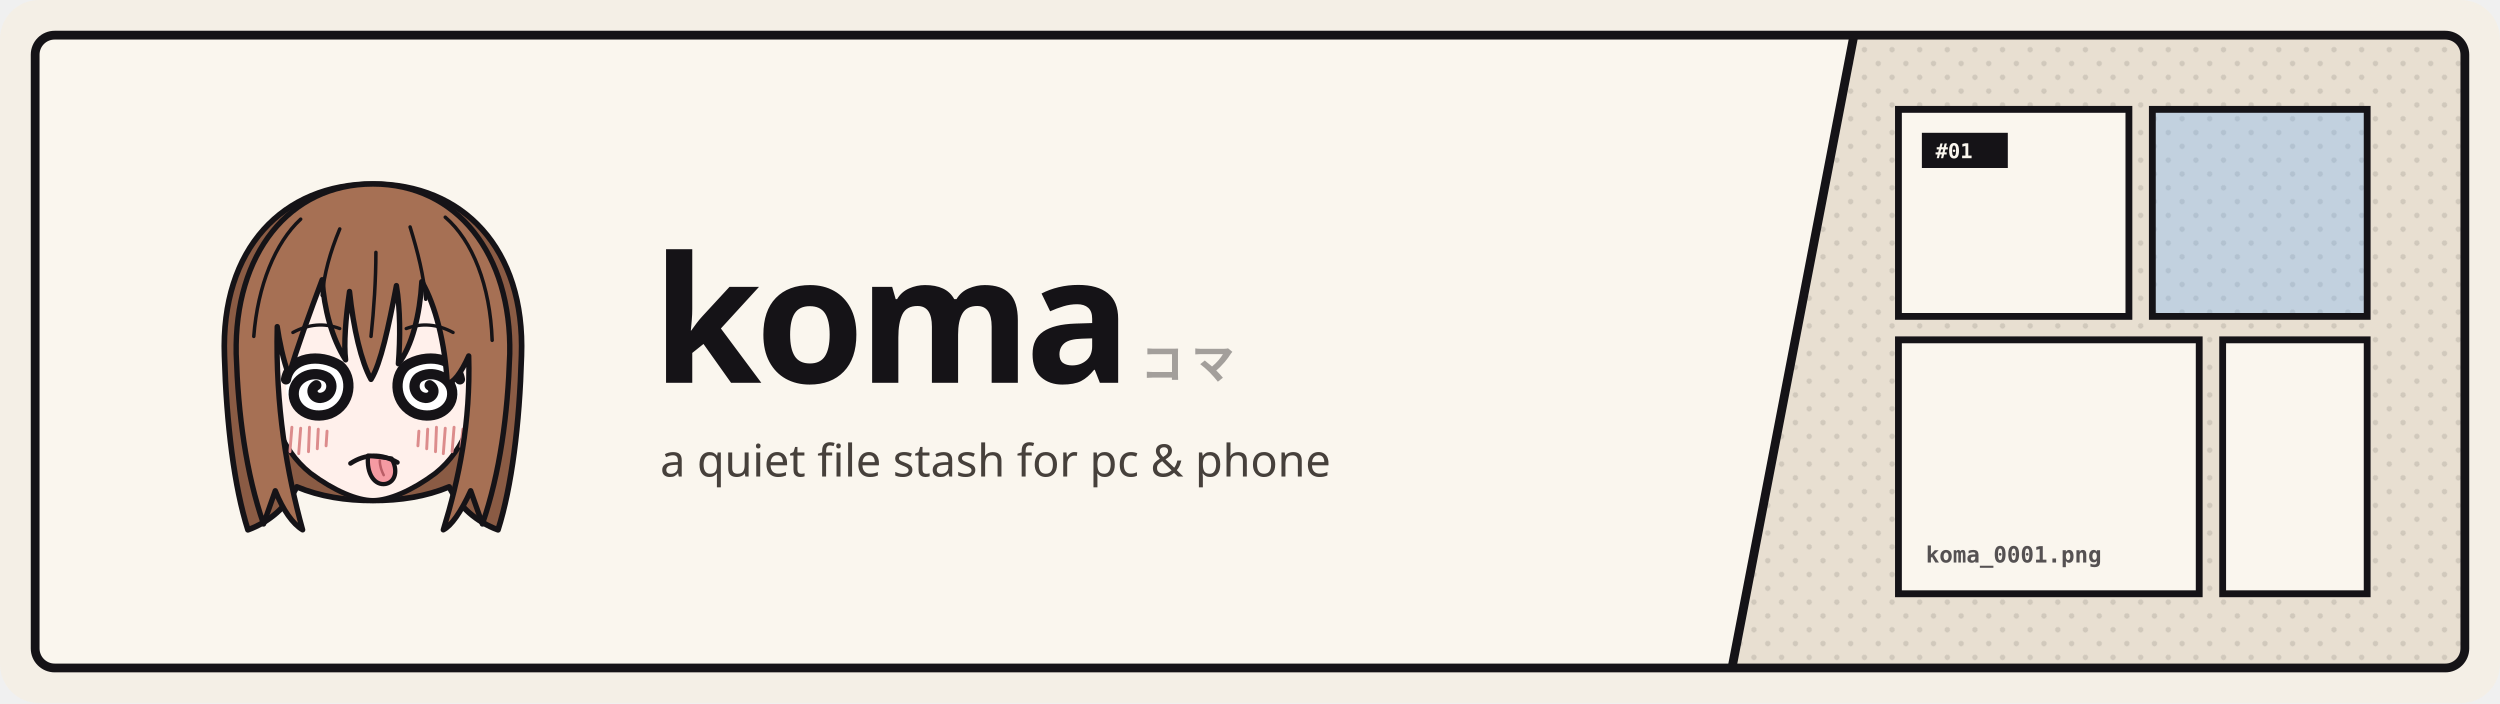
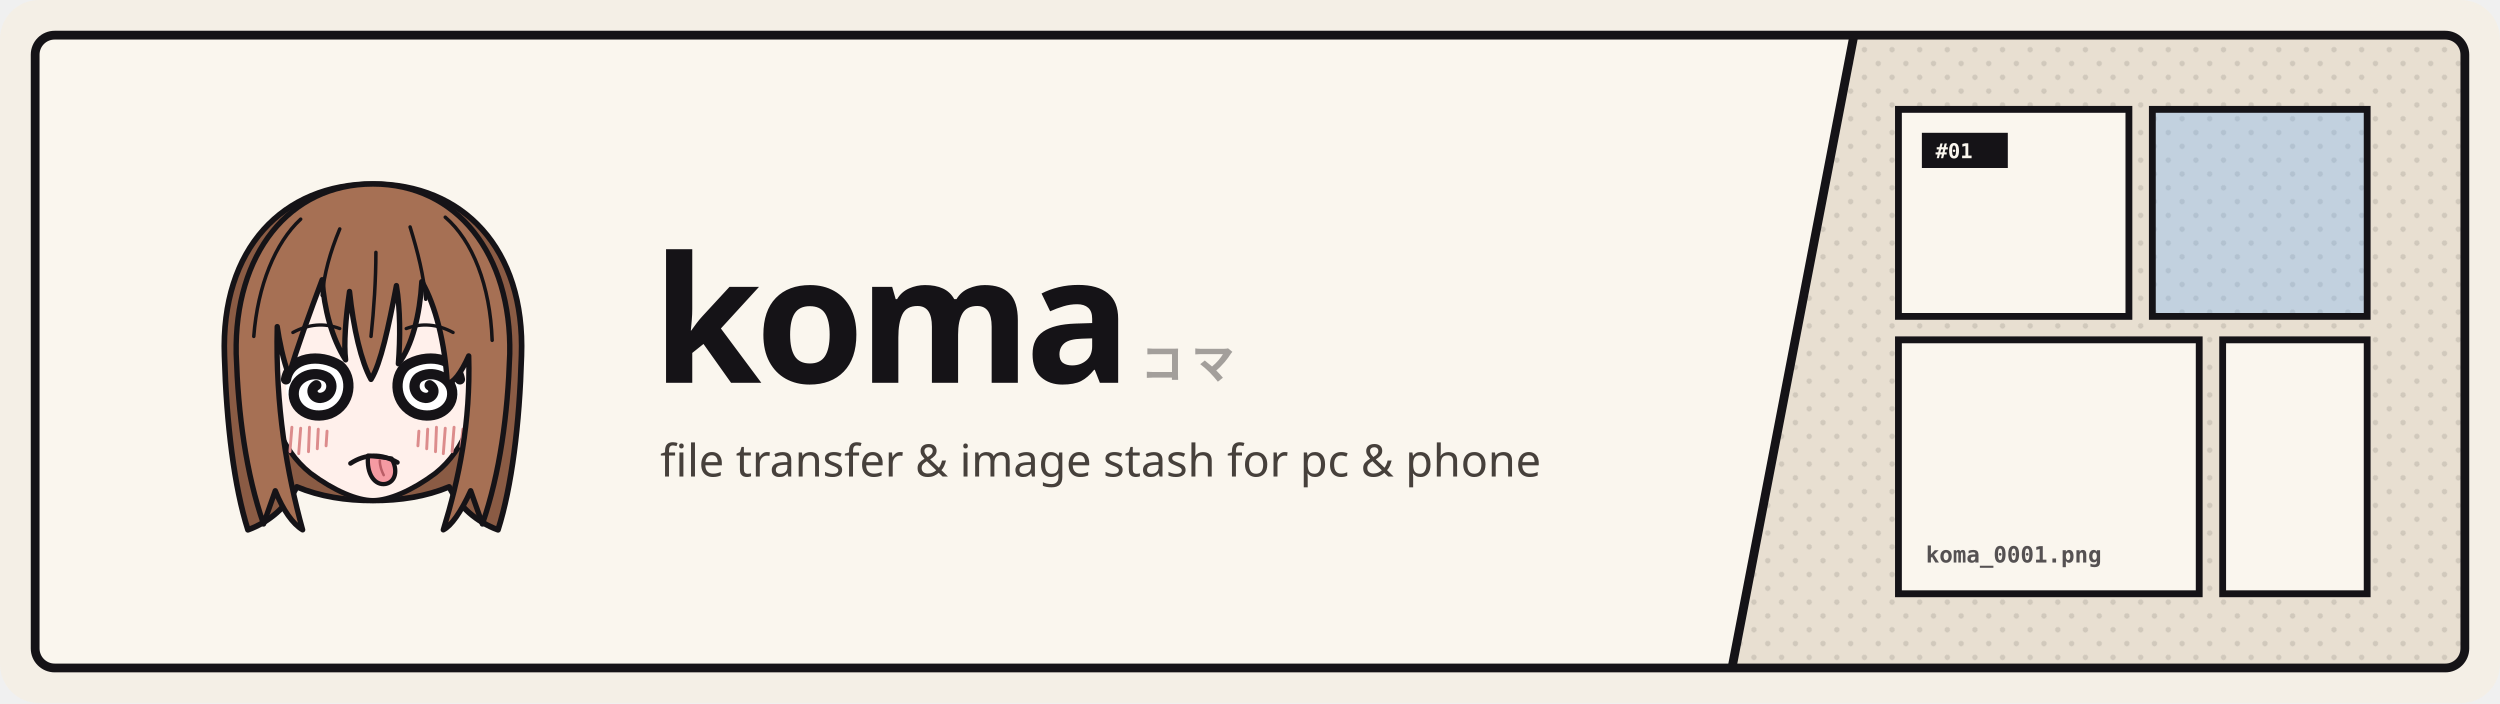
<svg xmlns="http://www.w3.org/2000/svg" viewBox="0 0 1280 360" width="1280" height="360">
  <defs>
    <clipPath id="mangaClip">
      <rect x="0" y="0" width="1280" height="360" rx="20" />
    </clipPath>
    <clipPath id="innerFrameClip">
      <rect x="18" y="18" width="1244" height="324" rx="10" />
    </clipPath>
    <pattern id="screentone" width="10" height="10" patternUnits="userSpaceOnUse" patternTransform="rotate(45)">
      <circle cx="3" cy="3" r="1.4" fill="#151317" fill-opacity="0.11" />
    </pattern>
  </defs>
  <g clip-path="url(#mangaClip)">
    <rect x="0" y="0" width="1280" height="360" fill="#F4EFE6" />
    <g clip-path="url(#innerFrameClip)">
      <rect x="18" y="18" width="1244" height="324" fill="#FAF6EE" />
      <path d="M950 14 L1266 14 L1266 346 L886 346 Z" fill="#E8DFD1" />
      <path d="M950 14 L1266 14 L1266 346 L886 346 Z" fill="url(#screentone)" />
      <line x1="950" y1="14" x2="886" y2="346" stroke="#151317" stroke-width="4.5" />
      <g transform="translate(972 56)">
        <rect x="0" y="0" width="118" height="106" fill="#FAF6EE" stroke="#151317" stroke-width="3.5" />
        <rect x="130" y="0" width="110" height="106" fill="#72B4FA" fill-opacity="0.32" stroke="#151317" stroke-width="3.5" />
        <rect x="0" y="118" width="154" height="130" fill="#FAF6EE" stroke="#151317" stroke-width="3.5" />
        <rect x="166" y="118" width="74" height="130" fill="#FAF6EE" stroke="#151317" stroke-width="3.5" />
        <text x="14" y="232" font-family="JetBrainsMono Nerd Font, Adwaita Mono, monospace" font-size="11.5" font-weight="600" fill="#151317" fill-opacity="0.72">koma_0001.png</text>
        <rect x="12" y="12" width="44" height="18" fill="#151317" />
        <text x="19" y="25" font-family="JetBrainsMono Nerd Font, Adwaita Mono, monospace" font-size="10.5" font-weight="700" fill="#FAF6EE">#01</text>
      </g>
    </g>
    <rect x="18" y="18" width="1244" height="324" rx="10" fill="none" stroke="#151317" stroke-width="4.5" />
    <g transform="translate(86 76) scale(0.41)">
      <g transform="translate(256 264) scale(1.22) translate(-256 -248)">
        <path d="M104 244 C100 134, 164 68, 256 68 C348 68, 412 134, 408 244 C406 314, 398 378, 384 422 C362 414, 344 398, 334 378 C310 388, 284 392, 256 392 C228 392, 202 388, 178 378 C168 398, 150 414, 128 422 C114 378, 106 314, 104 244 Z" fill="#8A5B44" stroke="#151317" stroke-width="5.8" stroke-linejoin="round" />
        <path d="M144 236 C144 166, 190 128, 256 128 C322 128, 368 166, 368 236 C366 300, 350 340, 320 364 C296 382, 272 392, 256 392 C240 392, 216 382, 192 364 C162 340, 146 300, 144 236 Z" fill="#FFF0EB" stroke="#151317" stroke-width="5.2" stroke-linejoin="round" />
        <ellipse cx="198" cy="276" rx="31" ry="29" fill="#FFFFFF" />
        <ellipse cx="314" cy="276" rx="31" ry="29" fill="#FFFFFF" />
        <path d="M167 268 C171 245, 202 241, 222 254 C236 266, 234 294, 212 303 C192 310, 173 298, 175 280 C177 265, 196 258, 209 266 C217 272, 214 286, 202 287 C194 287, 191 278, 198 274" fill="none" stroke="#151317" stroke-width="10.5" stroke-linecap="round" stroke-linejoin="round" />
        <path d="M345 268 C341 245, 310 241, 290 254 C276 266, 278 294, 300 303 C320 310, 339 298, 337 280 C335 265, 316 258, 303 266 C295 272, 298 286, 310 287 C318 287, 321 278, 314 274" fill="none" stroke="#151317" stroke-width="10.5" stroke-linecap="round" stroke-linejoin="round" />
        <g stroke="#DC8C8C" stroke-width="3" stroke-linecap="round">
          <line x1="164" y1="319" x2="162" y2="337" />
          <line x1="173" y1="317" x2="171" y2="342" />
          <line x1="182" y1="318" x2="180" y2="344" />
          <line x1="191" y1="317" x2="190" y2="342" />
          <line x1="200" y1="319" x2="199" y2="339" />
          <line x1="209" y1="321" x2="208" y2="336" />
          <line x1="303" y1="321" x2="302" y2="336" />
          <line x1="312" y1="319" x2="311" y2="339" />
          <line x1="321" y1="317" x2="320" y2="342" />
          <line x1="330" y1="318" x2="328" y2="344" />
          <line x1="339" y1="317" x2="337" y2="342" />
          <line x1="348" y1="319" x2="346" y2="337" />
        </g>
        <path d="M251 346 C249 365, 258 377, 269 375 C279 373, 282 361, 275 349 Z" fill="#F59AA2" stroke="#151317" stroke-width="4.4" stroke-linejoin="round" />
        <path d="M263 351 C263 357, 265 362, 267 366" fill="none" stroke="#B95D66" stroke-width="2.6" stroke-linecap="round" />
        <path d="M233 354 Q256 339 281 353" fill="none" stroke="#151317" stroke-width="4.8" stroke-linecap="round" />
        <path d="M116 242 C114 140, 170 68, 256 68 C342 68, 398 140, 396 242 C394 304, 386 364, 368 416 L356 382 C346 404, 336 418, 328 422 C344 370, 356 312, 354 244 C346 262, 338 272, 332 272 C330 232, 320 192, 306 168 C304 202, 296 234, 282 252 C284 226, 284 196, 280 172 C272 214, 264 252, 254 268 C244 250, 236 216, 232 178 C228 206, 226 232, 228 248 C214 226, 206 196, 204 166 C192 198, 178 236, 170 264 C164 248, 160 228, 158 214 C156 296, 168 364, 184 422 C174 416, 164 402, 156 382 L144 416 C126 364, 118 304, 116 242 Z" fill="#A67054" stroke="#151317" stroke-width="5.5" stroke-linejoin="round" />
        <g fill="none" stroke="#151317" stroke-width="3.6" stroke-linecap="round">
          <path d="M182 104 C156 128, 138 172, 134 224" />
          <path d="M222 114 C212 138, 206 160, 204 182" />
          <path d="M259 138 C259 166, 257 196, 254 224" />
          <path d="M294 112 C302 138, 308 162, 310 186" />
          <path d="M330 102 C358 126, 376 172, 378 228" />
        </g>
        <path d="M174 220 Q198 207 222 216" fill="none" stroke="#151317" stroke-width="3.4" stroke-linecap="round" />
        <path d="M290 216 Q314 207 338 220" fill="none" stroke="#151317" stroke-width="3.4" stroke-linecap="round" />
      </g>
    </g>
    <text x="334" y="196" font-family="Space Grotesk, Adwaita Sans, sans-serif" font-weight="700" font-size="90" letter-spacing="-3" fill="#151317">koma</text>
    <text x="584" y="194" font-family="Noto Sans CJK JP, sans-serif" font-weight="700" font-size="22" letter-spacing="4" fill="#151317" fill-opacity="0.38">コマ</text>
-     <text x="338" y="244" font-family="Adwaita Sans, sans-serif" font-weight="500" font-size="23" fill="#46403B">a quiet file stash for pc &amp; phone</text>
+     <text x="338" y="244" font-family="Adwaita Sans, sans-serif" font-weight="500" font-size="23" fill="#46403B">file transfer &amp; image stash for pc &amp; phone</text>
  </g>
</svg>
